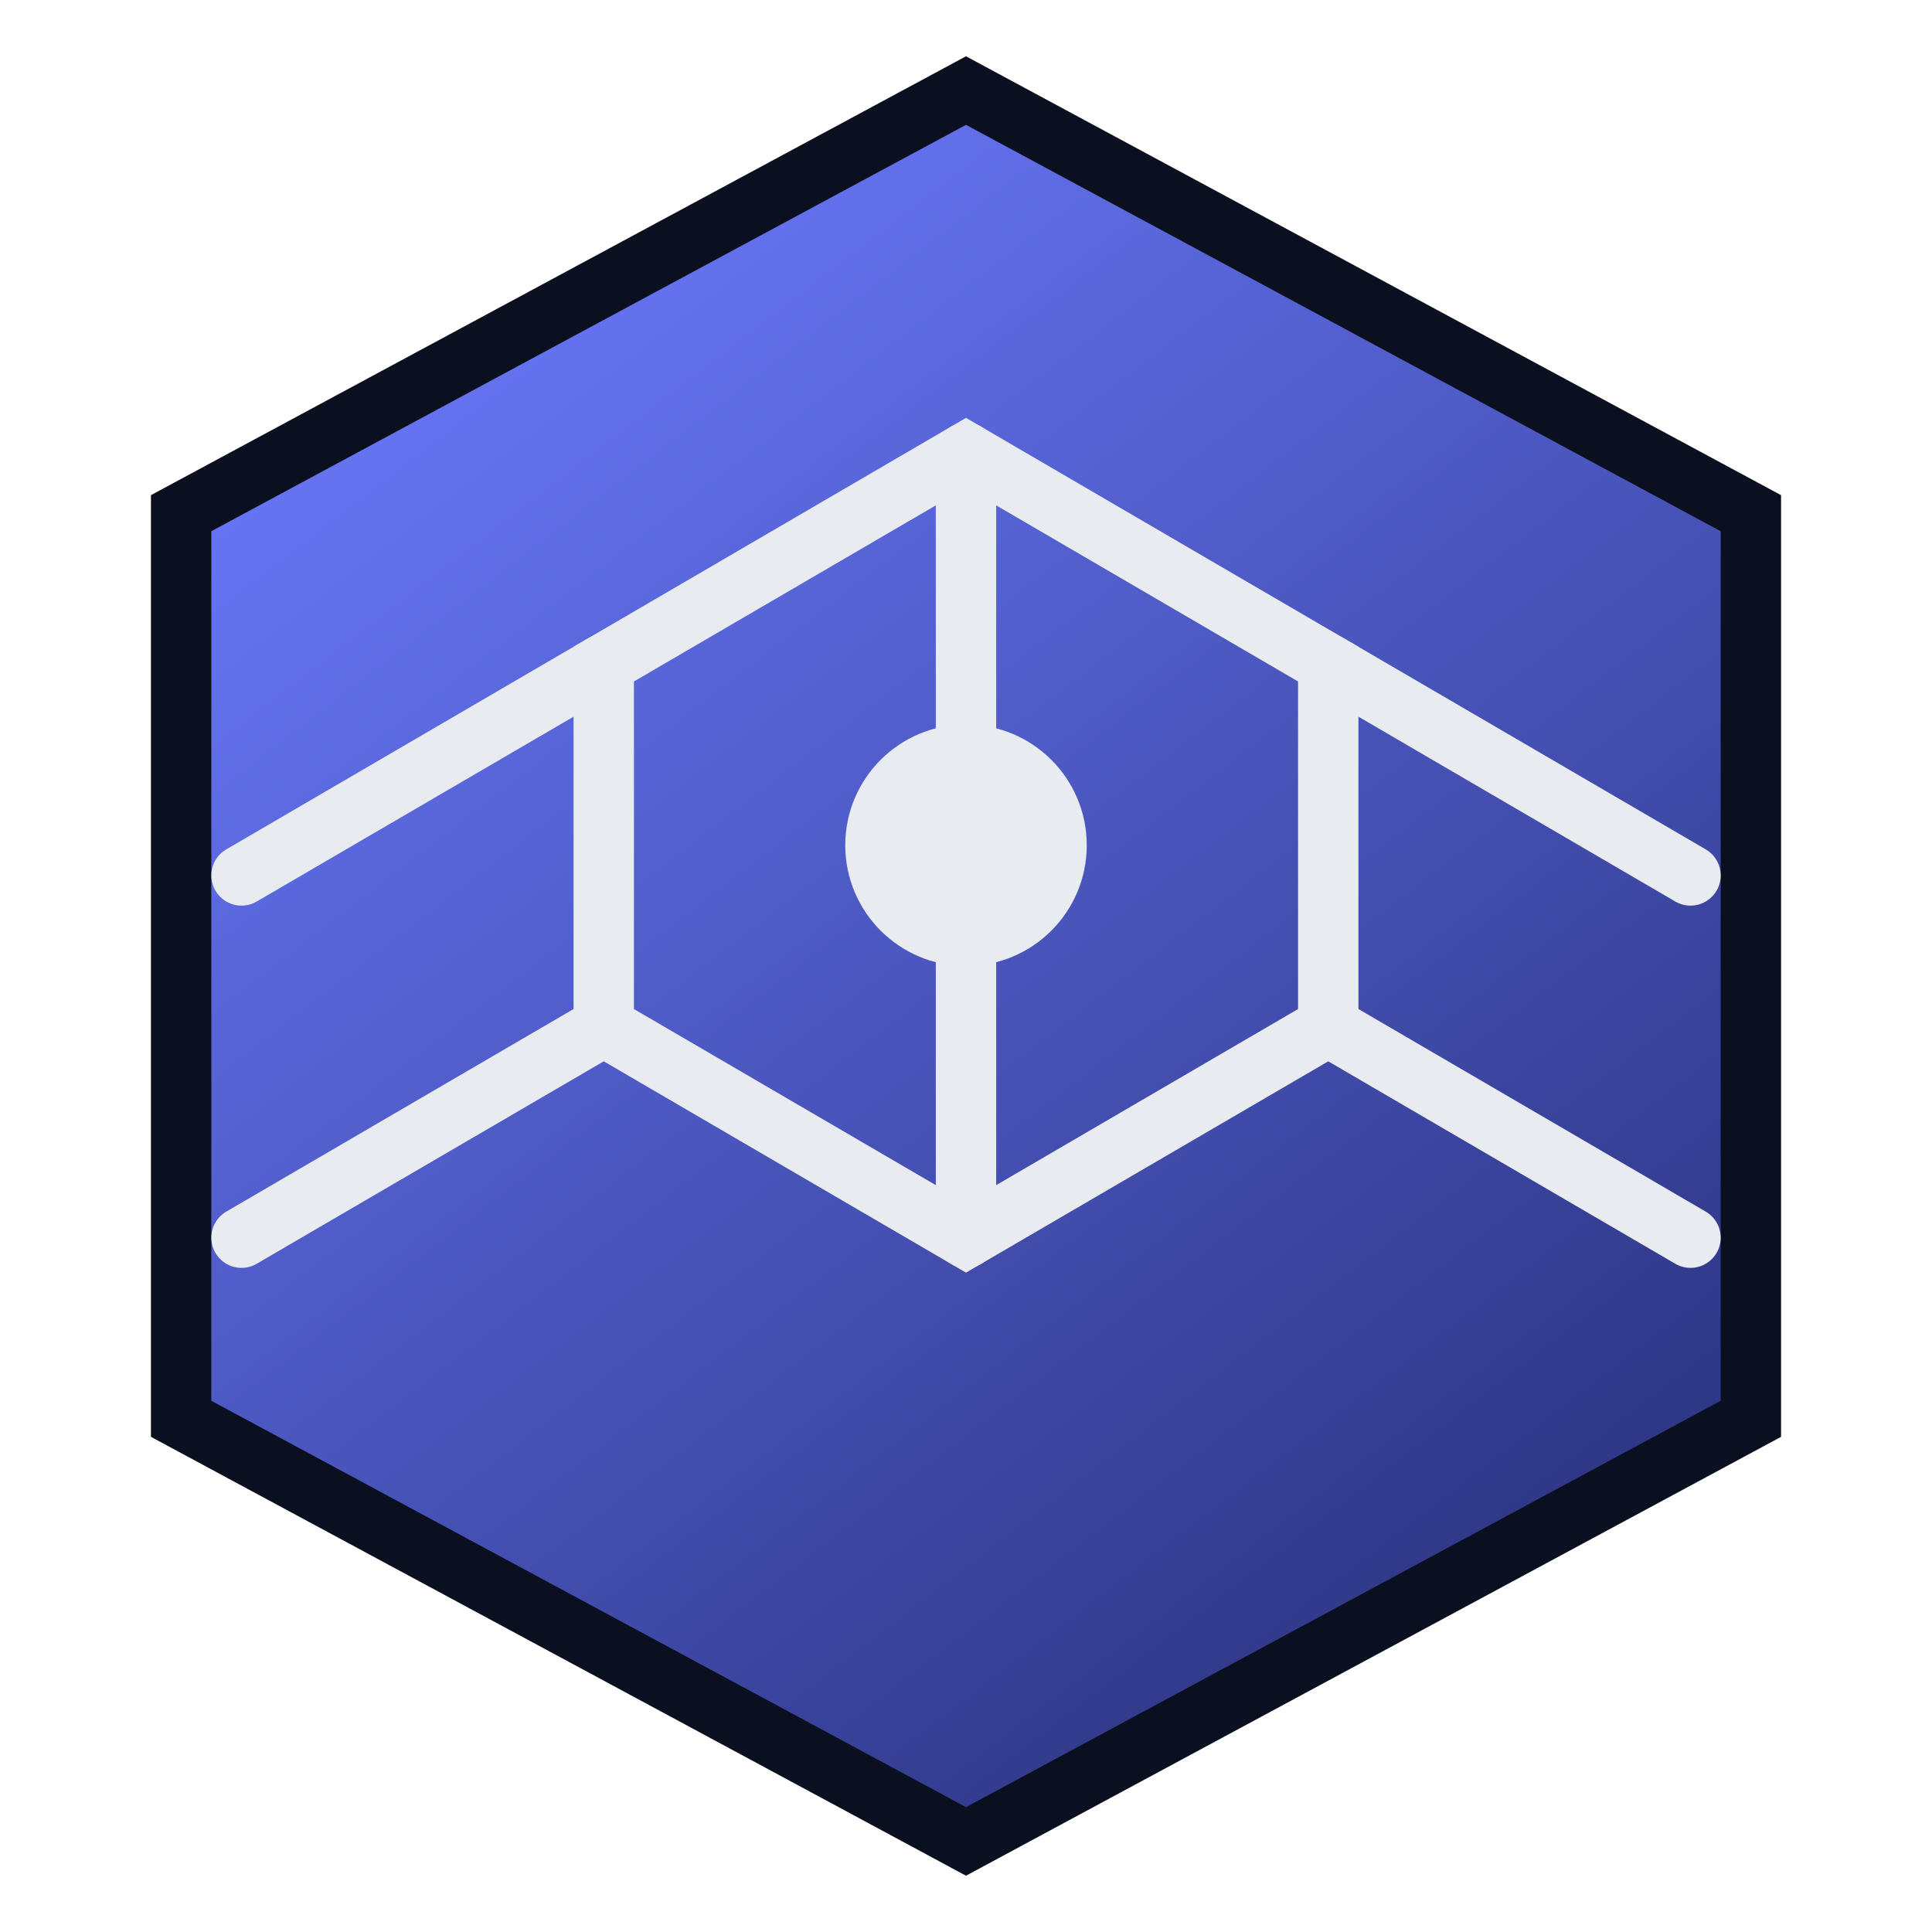
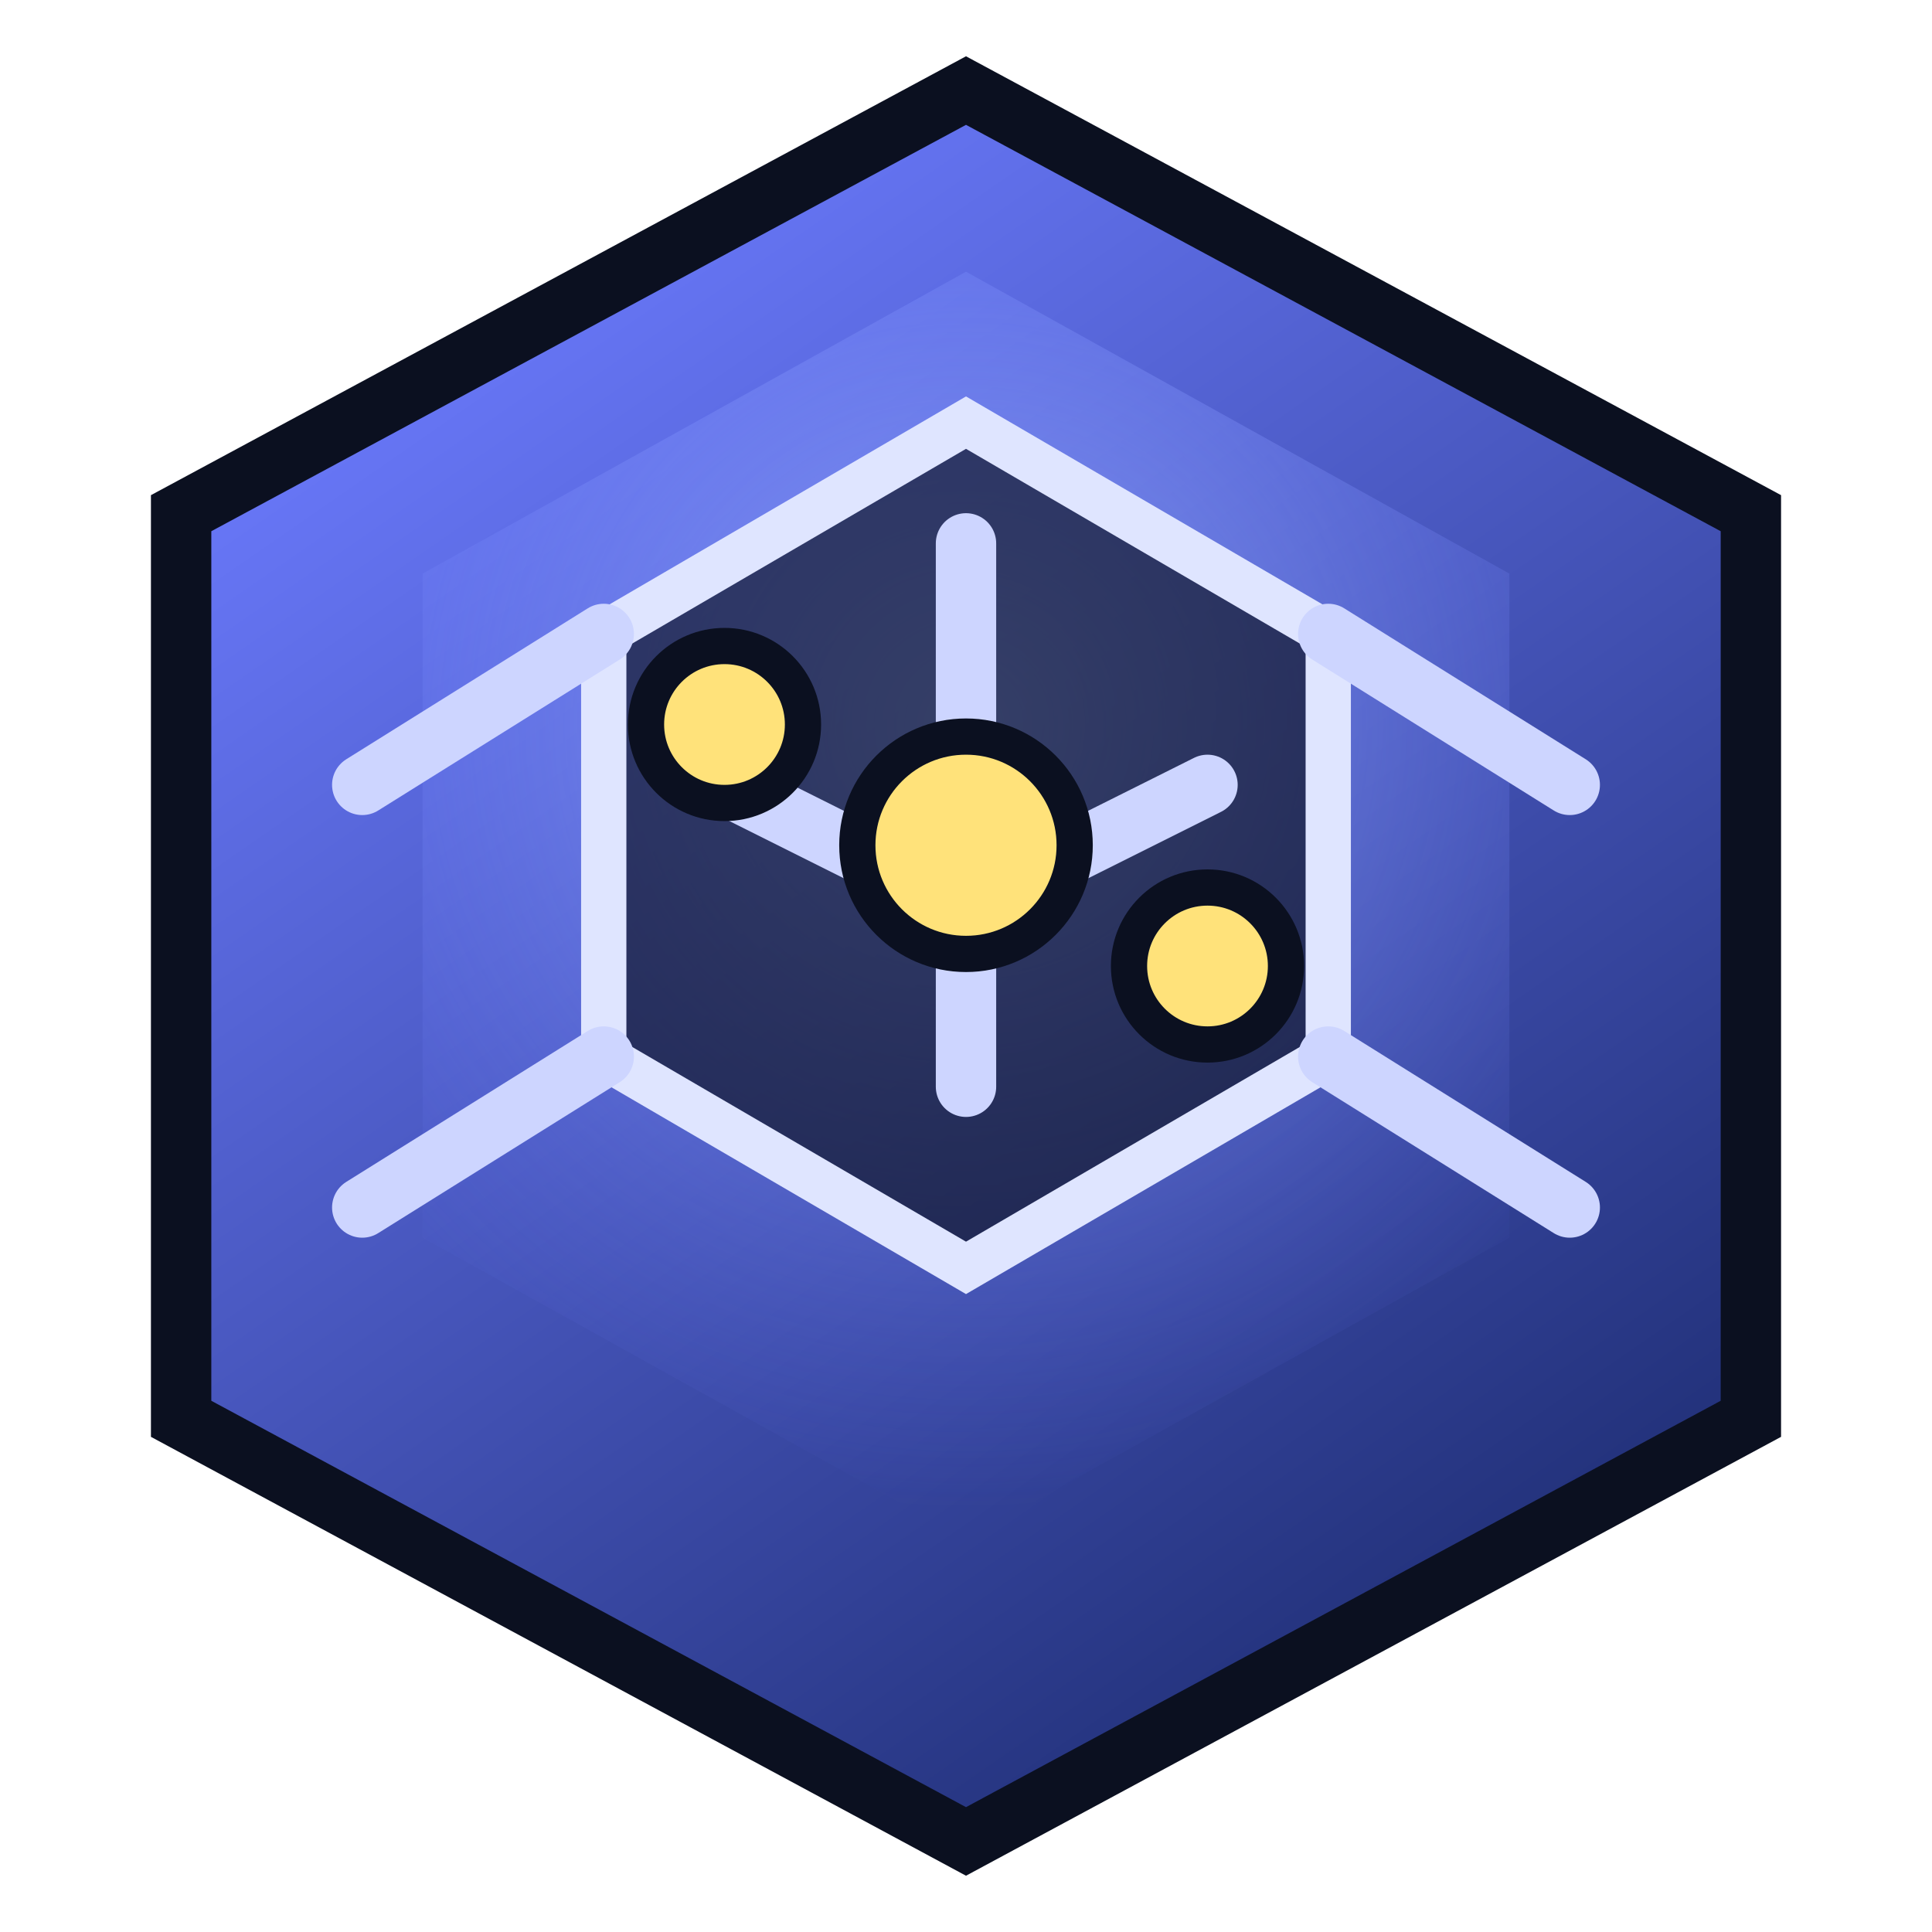
<svg xmlns="http://www.w3.org/2000/svg" viewBox="0 0 64 64" aria-hidden="true">
  <defs>
-     <linearGradient id="hexmeldGradient" x1="12" y1="6" x2="52" y2="58" gradientUnits="userSpaceOnUse">
+     <linearGradient id="hexmeldGradient" x1="16" y1="6" x2="52" y2="58" gradientUnits="userSpaceOnUse">
      <stop offset="0" stop-color="#6c7bff" />
-       <stop offset="1" stop-color="#28307a" />
+       <stop offset="1" stop-color="#1b2a6d" />
    </linearGradient>
+     <radialGradient id="hexmeldGlow" cx="32" cy="24" r="26" gradientUnits="userSpaceOnUse">
+       <stop offset="0" stop-color="#9fb5ff" stop-opacity=".9" />
+       <stop offset="1" stop-color="#6c7bff" stop-opacity="0" />
+     </radialGradient>
  </defs>
  <path d="M32 3 58 17v30L32 61 6 47V17z" fill="url(#hexmeldGradient)" stroke="#0b1020" stroke-width="2" />
-   <g fill="none" stroke="#e8ebf0" stroke-width="2" stroke-linecap="round">
-     <path d="M32 15 44 22v12L32 41 20 34V22z" />
-     <path d="M32 15v26" stroke-linejoin="round" />
-     <path d="M20 22 8 29" />
-     <path d="M44 22 56 29" />
-     <path d="M20 34 8 41" />
-     <path d="M44 34 56 41" />
+   <path d="M32 9 50 19v22L32 51 14 41V19z" fill="url(#hexmeldGlow)" opacity=".75" />
+   <path d="M32 14 44 21v14L32 42 20 35V21z" fill="#0b1020" fill-opacity=".65" stroke="#dfe5ff" stroke-width="1.5" />
+   <g fill="none" stroke="#cdd5ff" stroke-width="2" stroke-linecap="round" stroke-linejoin="round">
+     <path d="M20 21 12 26" />
+     <path d="M44 21 52 26" />
+     <path d="M20 35 12 40" />
+     <path d="M44 35 52 40" />
+     <path d="M32 18v18" />
+     <path d="M24 26l8 4 8-4" />
  </g>
-   <circle cx="32" cy="28" r="4" fill="#e8ebf0" />
+   <g fill="#ffe27a" stroke="#0b1020" stroke-width="1.2">
+     <circle cx="32" cy="28" r="3.6" />
+     <circle cx="24" cy="24" r="2.6" />
+     <circle cx="40" cy="32" r="2.6" />
+   </g>
</svg>
